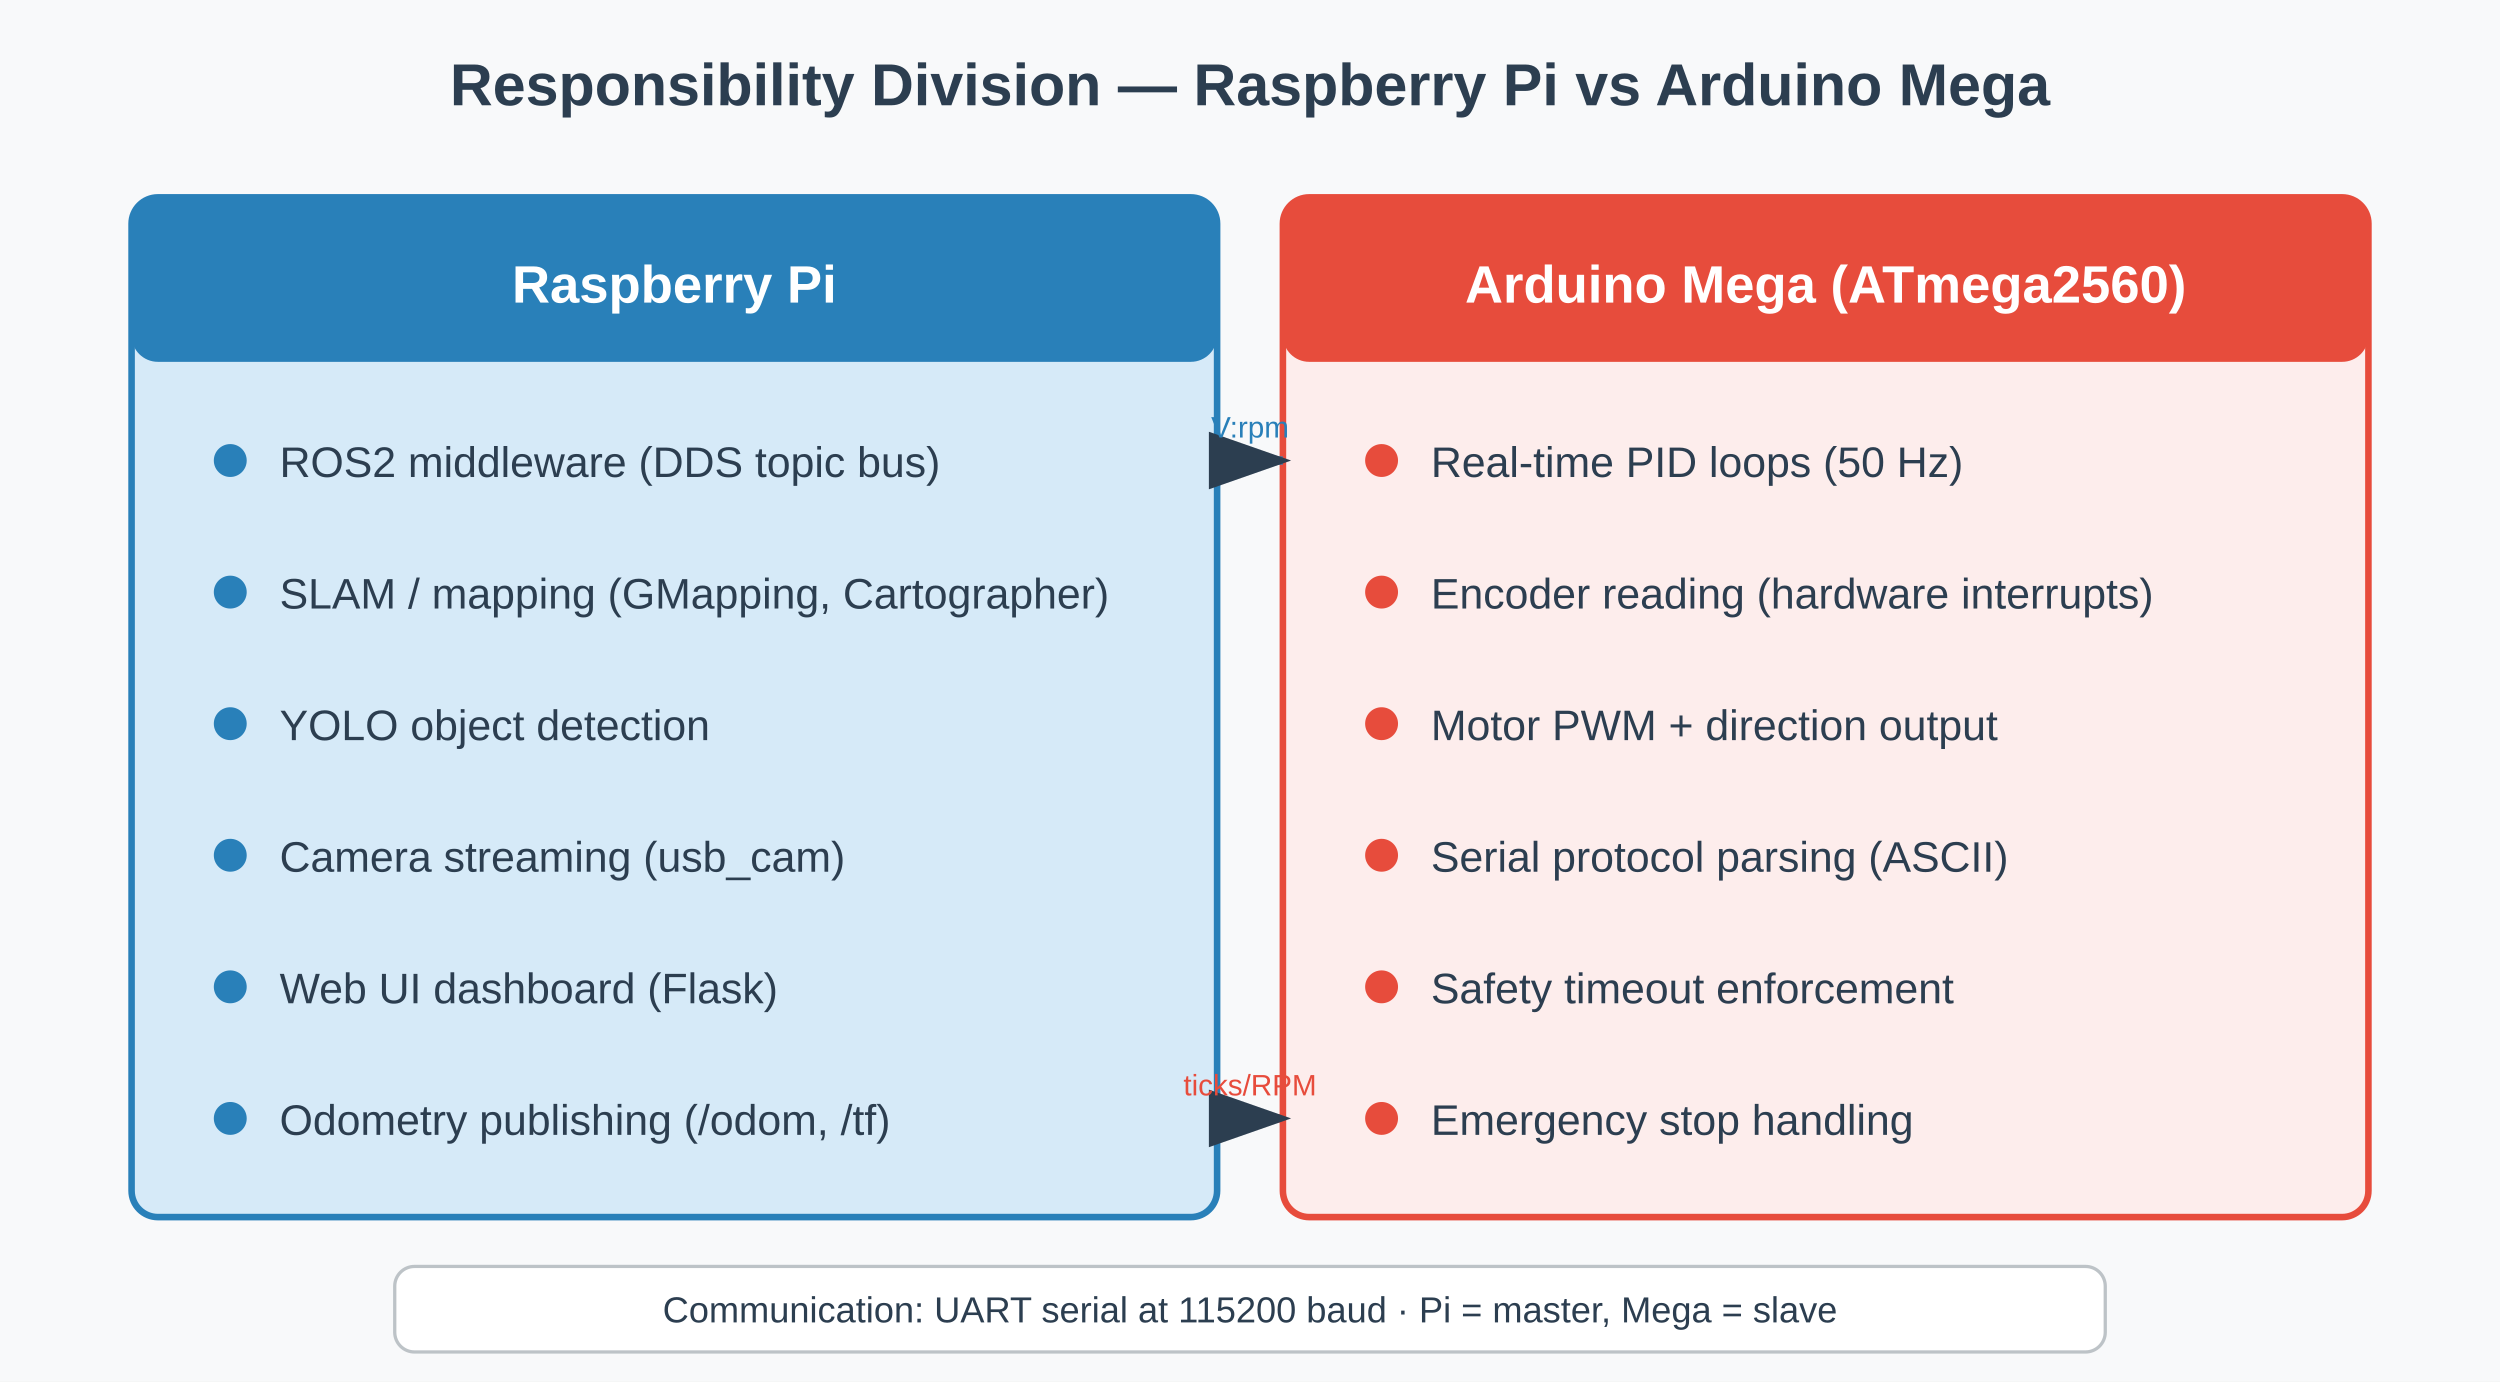
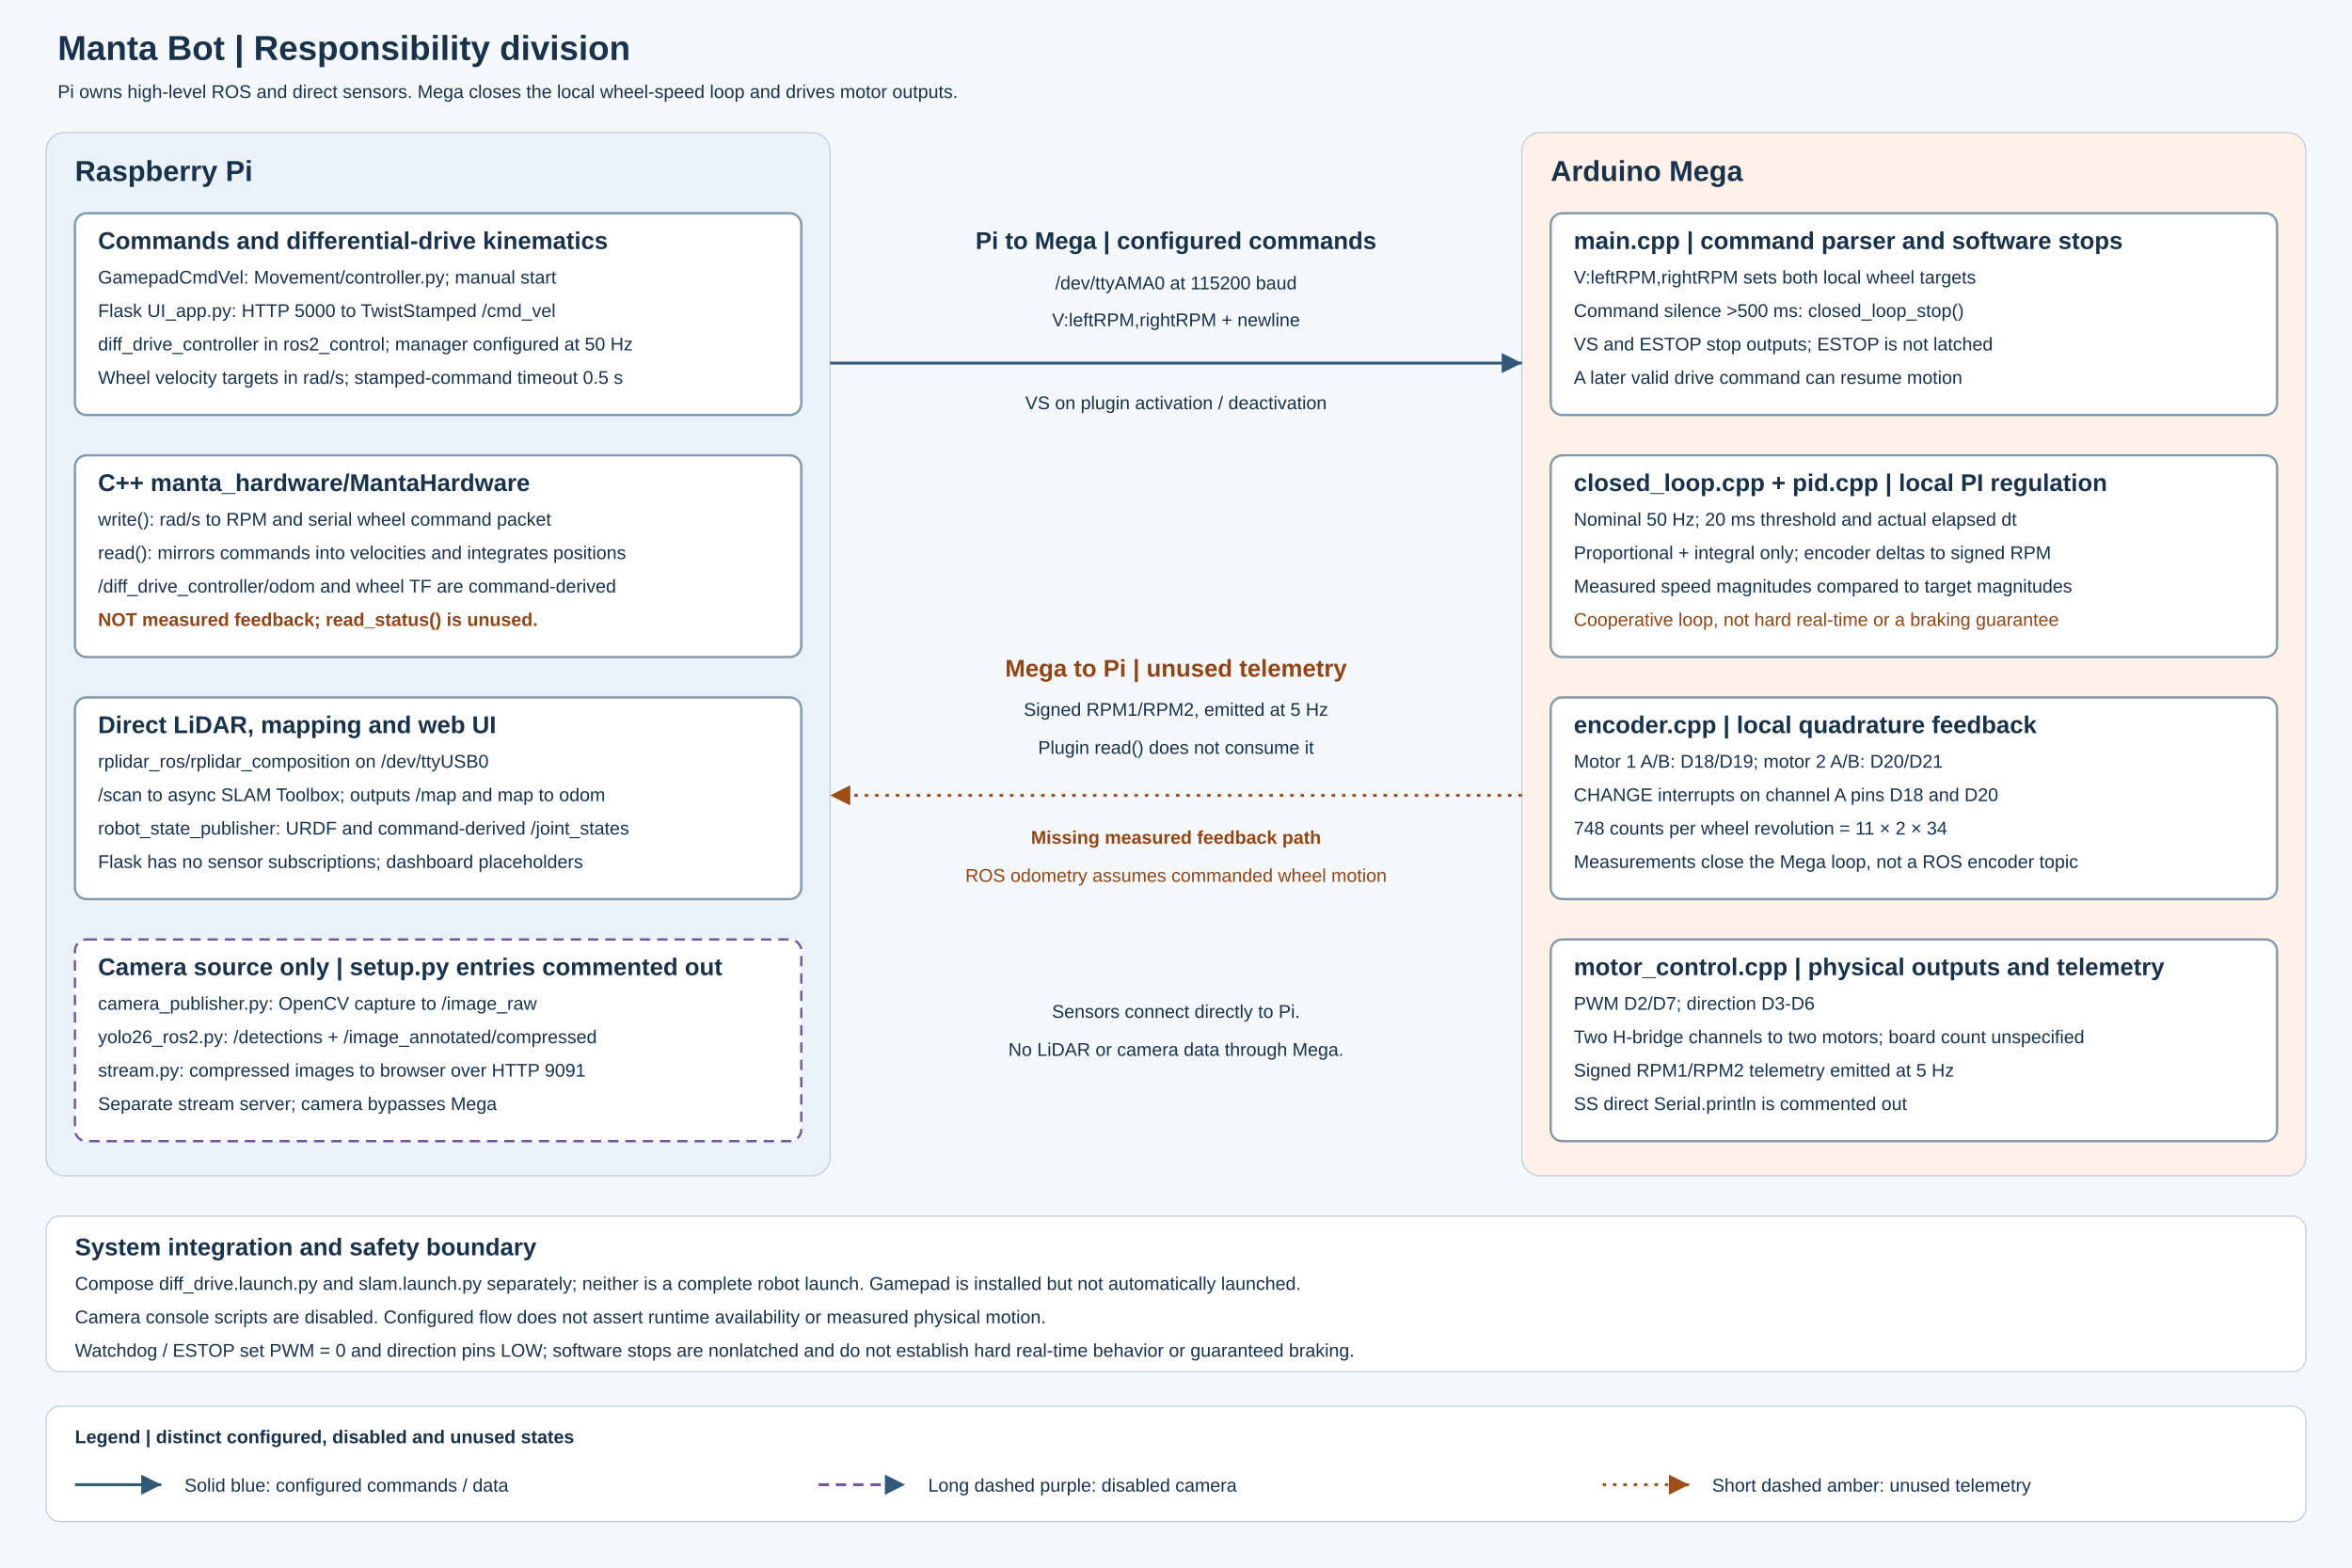
- <svg xmlns="http://www.w3.org/2000/svg" viewBox="0 0 760 420" font-family="'Segoe UI', Arial, sans-serif">
-   <rect width="760" height="420" fill="#f8f9fa" />
-   <text x="380" y="32" text-anchor="middle" font-size="18" font-weight="bold" fill="#2c3e50">Responsibility Division — Raspberry Pi vs Arduino Mega</text>
-   <rect x="40" y="60" width="330" height="310" rx="8" fill="#d6eaf8" stroke="#2980b9" stroke-width="2" />
-   <rect x="40" y="60" width="330" height="50" rx="8" fill="#2980b9" />
-   <text x="205" y="92" text-anchor="middle" font-size="16" font-weight="bold" fill="#ffffff">Raspberry Pi</text>
-   <g font-size="13" fill="#2c3e50">
-     <circle cx="70" cy="140" r="5" fill="#2980b9" />
-     <text x="85" y="145">ROS2 middleware (DDS topic bus)</text>
-     <circle cx="70" cy="180" r="5" fill="#2980b9" />
-     <text x="85" y="185">SLAM / mapping (GMapping, Cartographer)</text>
-     <circle cx="70" cy="220" r="5" fill="#2980b9" />
-     <text x="85" y="225">YOLO object detection</text>
-     <circle cx="70" cy="260" r="5" fill="#2980b9" />
-     <text x="85" y="265">Camera streaming (usb_cam)</text>
-     <circle cx="70" cy="300" r="5" fill="#2980b9" />
-     <text x="85" y="305">Web UI dashboard (Flask)</text>
-     <circle cx="70" cy="340" r="5" fill="#2980b9" />
-     <text x="85" y="345">Odometry publishing (/odom, /tf)</text>
-   </g>
-   <rect x="390" y="60" width="330" height="310" rx="8" fill="#fdedec" stroke="#e74c3c" stroke-width="2" />
-   <rect x="390" y="60" width="330" height="50" rx="8" fill="#e74c3c" />
-   <text x="555" y="92" text-anchor="middle" font-size="16" font-weight="bold" fill="#ffffff">Arduino Mega (ATmega2560)</text>
-   <g font-size="13" fill="#2c3e50">
-     <circle cx="420" cy="140" r="5" fill="#e74c3c" />
-     <text x="435" y="145">Real-time PID loops (50 Hz)</text>
-     <circle cx="420" cy="180" r="5" fill="#e74c3c" />
-     <text x="435" y="185">Encoder reading (hardware interrupts)</text>
-     <circle cx="420" cy="220" r="5" fill="#e74c3c" />
-     <text x="435" y="225">Motor PWM + direction output</text>
-     <circle cx="420" cy="260" r="5" fill="#e74c3c" />
-     <text x="435" y="265">Serial protocol parsing (ASCII)</text>
-     <circle cx="420" cy="300" r="5" fill="#e74c3c" />
-     <text x="435" y="305">Safety timeout enforcement</text>
-     <circle cx="420" cy="340" r="5" fill="#e74c3c" />
-     <text x="435" y="345">Emergency stop handling</text>
-   </g>
+ <svg xmlns="http://www.w3.org/2000/svg" viewBox="0 0 2040 1360" font-family="Arial, sans-serif" font-size="16" fill="#18324b" role="img" aria-labelledby="title desc">
  <defs>
-     <marker id="arrow-blue" markerWidth="10" markerHeight="7" refX="9" refY="3.5" orient="auto">
-       <polygon points="0 0, 10 3.5, 0 7" fill="#2c3e50" />
+     <marker id="arrow" viewBox="0 0 10 10" refX="10" refY="5" markerWidth="7" markerHeight="7" orient="auto">
+       <path d="M0 0 L10 5 L0 10 Z" fill="#315977" />
    </marker>
-     <marker id="arrow-red" markerWidth="10" markerHeight="7" refX="9" refY="3.5" orient="auto">
-       <polygon points="0 0, 10 3.5, 0 7" fill="#2c3e50" />
+     <marker id="unused-arrow" viewBox="0 0 10 10" refX="10" refY="5" markerWidth="7" markerHeight="7" orient="auto">
+       <path d="M0 0 L10 5 L0 10 Z" fill="#a04c16" />
    </marker>
+     <style>.card{fill:#fff;stroke:#8298ab;stroke-width:2}.edge{fill:none;stroke:#315977;stroke-width:2.5;marker-end:url(#arrow)}.disabled{stroke:#7356a0;stroke-dasharray:9 6}.unused{fill:none;stroke:#a04c16;stroke-width:2.5;stroke-dasharray:3 6;marker-end:url(#unused-arrow)}.heading{font-size:21px;font-weight:bold}.warning{fill:#934413}</style>
  </defs>
-   <line x1="370" y1="140" x2="390" y2="140" stroke="#2980b9" stroke-width="2.5" marker-end="url(#arrow-blue)" />
-   <text x="380" y="133" text-anchor="middle" font-size="9" fill="#2980b9">V:rpm</text>
-   <line x1="370" y1="340" x2="390" y2="340" stroke="#e74c3c" stroke-width="2.5" marker-end="url(#arrow-red)" />
-   <text x="380" y="333" text-anchor="middle" font-size="9" fill="#e74c3c">ticks/RPM</text>
-   <rect x="120" y="385" width="520" height="26" rx="6" fill="#ffffff" stroke="#bdc3c7" stroke-width="1" />
-   <text x="380" y="402" text-anchor="middle" font-size="11" fill="#2c3e50">Communication: UART serial at 115200 baud · Pi = master, Mega = slave</text>
+   <rect width="2040" height="1360" fill="#f5f8fb" />
+   <text x="50" y="52" font-size="30" font-weight="bold">Manta Bot | Responsibility division</text>
+   <text x="50" y="85">Pi owns high-level ROS and direct sensors. Mega closes the local wheel-speed loop and drives motor outputs.</text>
+   <rect x="40" y="115" width="680" height="905" rx="16" fill="#eaf2f9" stroke="#bbcbd9" />
+   <rect x="1320" y="115" width="680" height="905" rx="16" fill="#fff1e8" stroke="#bbcbd9" />
+   <text x="65" y="157" font-size="25" font-weight="bold">Raspberry Pi</text>
+   <text x="1345" y="157" font-size="25" font-weight="bold">Arduino Mega</text>
+   <rect x="65" y="185" width="630" height="175" rx="10" class="card" />
+   <text x="85" y="216" class="heading">Commands and differential-drive kinematics</text>
+   <text x="85" y="246">GamepadCmdVel: Movement/controller.py; manual start</text>
+   <text x="85" y="275">Flask UI_app.py: HTTP 5000 to TwistStamped /cmd_vel</text>
+   <text x="85" y="304">diff_drive_controller in ros2_control; manager configured at 50 Hz</text>
+   <text x="85" y="333">Wheel velocity targets in rad/s; stamped-command timeout 0.5 s</text>
+   <rect x="65" y="395" width="630" height="175" rx="10" class="card" />
+   <text x="85" y="426" class="heading">C++ manta_hardware/MantaHardware</text>
+   <text x="85" y="456">write(): rad/s to RPM and serial wheel command packet</text>
+   <text x="85" y="485">read(): mirrors commands into velocities and integrates positions</text>
+   <text x="85" y="514">/diff_drive_controller/odom and wheel TF are command-derived</text>
+   <text x="85" y="543" class="warning" font-weight="bold">NOT measured feedback; read_status() is unused.</text>
+   <rect x="65" y="605" width="630" height="175" rx="10" class="card" />
+   <text x="85" y="636" class="heading">Direct LiDAR, mapping and web UI</text>
+   <text x="85" y="666">rplidar_ros/rplidar_composition on /dev/ttyUSB0</text>
+   <text x="85" y="695">/scan to async SLAM Toolbox; outputs /map and map to odom</text>
+   <text x="85" y="724">robot_state_publisher: URDF and command-derived /joint_states</text>
+   <text x="85" y="753">Flask has no sensor subscriptions; dashboard placeholders</text>
+   <rect x="65" y="815" width="630" height="175" rx="10" class="card disabled" />
+   <text x="85" y="846" class="heading">Camera source only | setup.py entries commented out</text>
+   <text x="85" y="876">camera_publisher.py: OpenCV capture to /image_raw</text>
+   <text x="85" y="905">yolo26_ros2.py: /detections + /image_annotated/compressed</text>
+   <text x="85" y="934">stream.py: compressed images to browser over HTTP 9091</text>
+   <text x="85" y="963">Separate stream server; camera bypasses Mega</text>
+   <rect x="1345" y="185" width="630" height="175" rx="10" class="card" />
+   <text x="1365" y="216" class="heading">main.cpp | command parser and software stops</text>
+   <text x="1365" y="246">V:leftRPM,rightRPM sets both local wheel targets</text>
+   <text x="1365" y="275">Command silence &gt;500 ms: closed_loop_stop()</text>
+   <text x="1365" y="304">VS and ESTOP stop outputs; ESTOP is not latched</text>
+   <text x="1365" y="333">A later valid drive command can resume motion</text>
+   <rect x="1345" y="395" width="630" height="175" rx="10" class="card" />
+   <text x="1365" y="426" class="heading">closed_loop.cpp + pid.cpp | local PI regulation</text>
+   <text x="1365" y="456">Nominal 50 Hz; 20 ms threshold and actual elapsed dt</text>
+   <text x="1365" y="485">Proportional + integral only; encoder deltas to signed RPM</text>
+   <text x="1365" y="514">Measured speed magnitudes compared to target magnitudes</text>
+   <text x="1365" y="543" class="warning">Cooperative loop, not hard real-time or a braking guarantee</text>
+   <rect x="1345" y="605" width="630" height="175" rx="10" class="card" />
+   <text x="1365" y="636" class="heading">encoder.cpp | local quadrature feedback</text>
+   <text x="1365" y="666">Motor 1 A/B: D18/D19; motor 2 A/B: D20/D21</text>
+   <text x="1365" y="695">CHANGE interrupts on channel A pins D18 and D20</text>
+   <text x="1365" y="724">748 counts per wheel revolution = 11 × 2 × 34</text>
+   <text x="1365" y="753">Measurements close the Mega loop, not a ROS encoder topic</text>
+   <rect x="1345" y="815" width="630" height="175" rx="10" class="card" />
+   <text x="1365" y="846" class="heading">motor_control.cpp | physical outputs and telemetry</text>
+   <text x="1365" y="876">PWM D2/D7; direction D3-D6</text>
+   <text x="1365" y="905">Two H-bridge channels to two motors; board count unspecified</text>
+   <text x="1365" y="934">Signed RPM1/RPM2 telemetry emitted at 5 Hz</text>
+   <text x="1365" y="963">SS direct Serial.println is commented out</text>
+   <text x="1020" y="216" text-anchor="middle" class="heading">Pi to Mega | configured commands</text>
+   <text x="1020" y="251" text-anchor="middle">/dev/ttyAMA0 at 115200 baud</text>
+   <text x="1020" y="283" text-anchor="middle">V:leftRPM,rightRPM + newline</text>
+   <path d="M720 315 H1320" class="edge" />
+   <text x="1020" y="355" text-anchor="middle">VS on plugin activation / deactivation</text>
+   <text x="1020" y="587" text-anchor="middle" class="heading warning">Mega to Pi | unused telemetry</text>
+   <text x="1020" y="621" text-anchor="middle">Signed RPM1/RPM2, emitted at 5 Hz</text>
+   <text x="1020" y="654" text-anchor="middle">Plugin read() does not consume it</text>
+   <path d="M1320 690 H720" class="unused" />
+   <text x="1020" y="732" text-anchor="middle" class="warning" font-weight="bold">Missing measured feedback path</text>
+   <text x="1020" y="765" text-anchor="middle" class="warning">ROS odometry assumes commanded wheel motion</text>
+   <text x="1020" y="883" text-anchor="middle">Sensors connect directly to Pi.</text>
+   <text x="1020" y="916" text-anchor="middle">No LiDAR or camera data through Mega.</text>
+   <rect x="40" y="1055" width="1960" height="135" rx="12" fill="#fff" stroke="#bbcbd9" />
+   <text x="65" y="1089" class="heading">System integration and safety boundary</text>
+   <text x="65" y="1119">Compose diff_drive.launch.py and slam.launch.py separately; neither is a complete robot launch. Gamepad is installed but not automatically launched.</text>
+   <text x="65" y="1148">Camera console scripts are disabled. Configured flow does not assert runtime availability or measured physical motion.</text>
+   <text x="65" y="1177">Watchdog / ESTOP set PWM = 0 and direction pins LOW; software stops are nonlatched and do not establish hard real-time behavior or guaranteed braking.</text>
+   <rect x="40" y="1220" width="1960" height="100" rx="12" fill="#fff" stroke="#bbcbd9" />
+   <text x="65" y="1252" font-weight="bold">Legend | distinct configured, disabled and unused states</text>
+   <path d="M65 1288 H140" class="edge" />
+   <text x="160" y="1294">Solid blue: configured commands / data</text>
+   <path d="M710 1288 H785" class="edge disabled" />
+   <text x="805" y="1294">Long dashed purple: disabled camera</text>
+   <path d="M1390 1288 H1465" class="unused" />
+   <text x="1485" y="1294">Short dashed amber: unused telemetry</text>
</svg>
